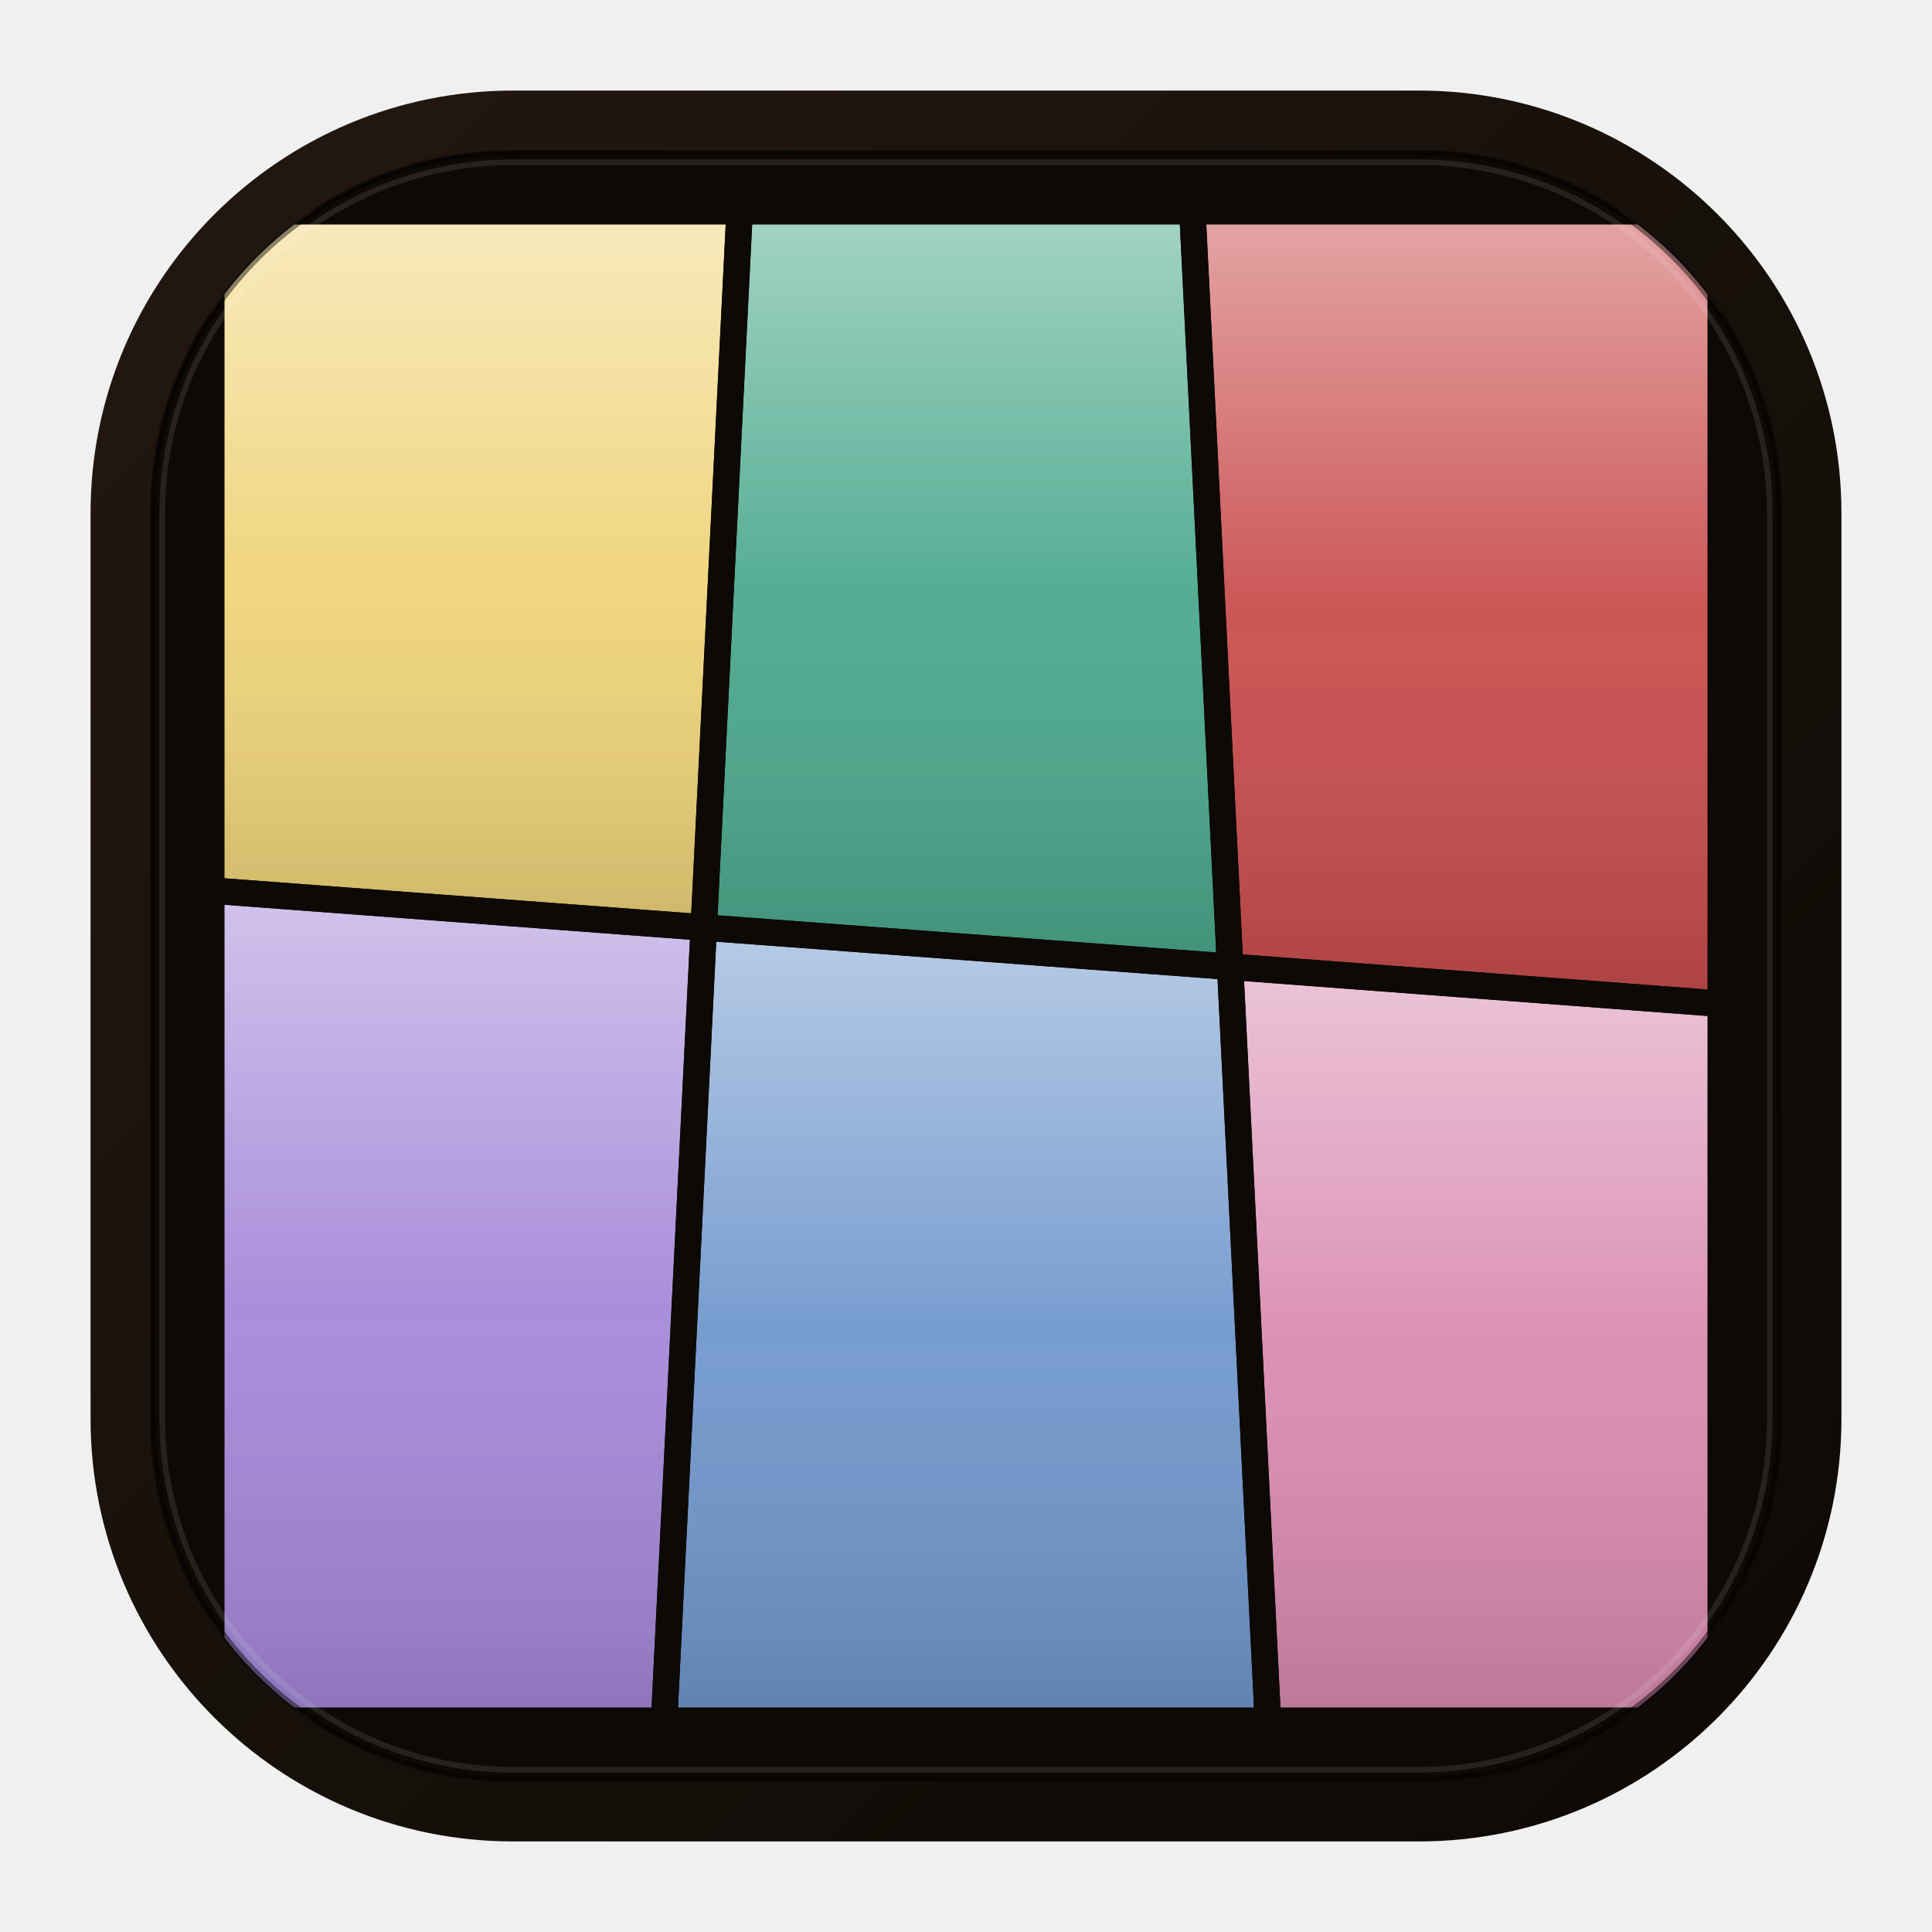
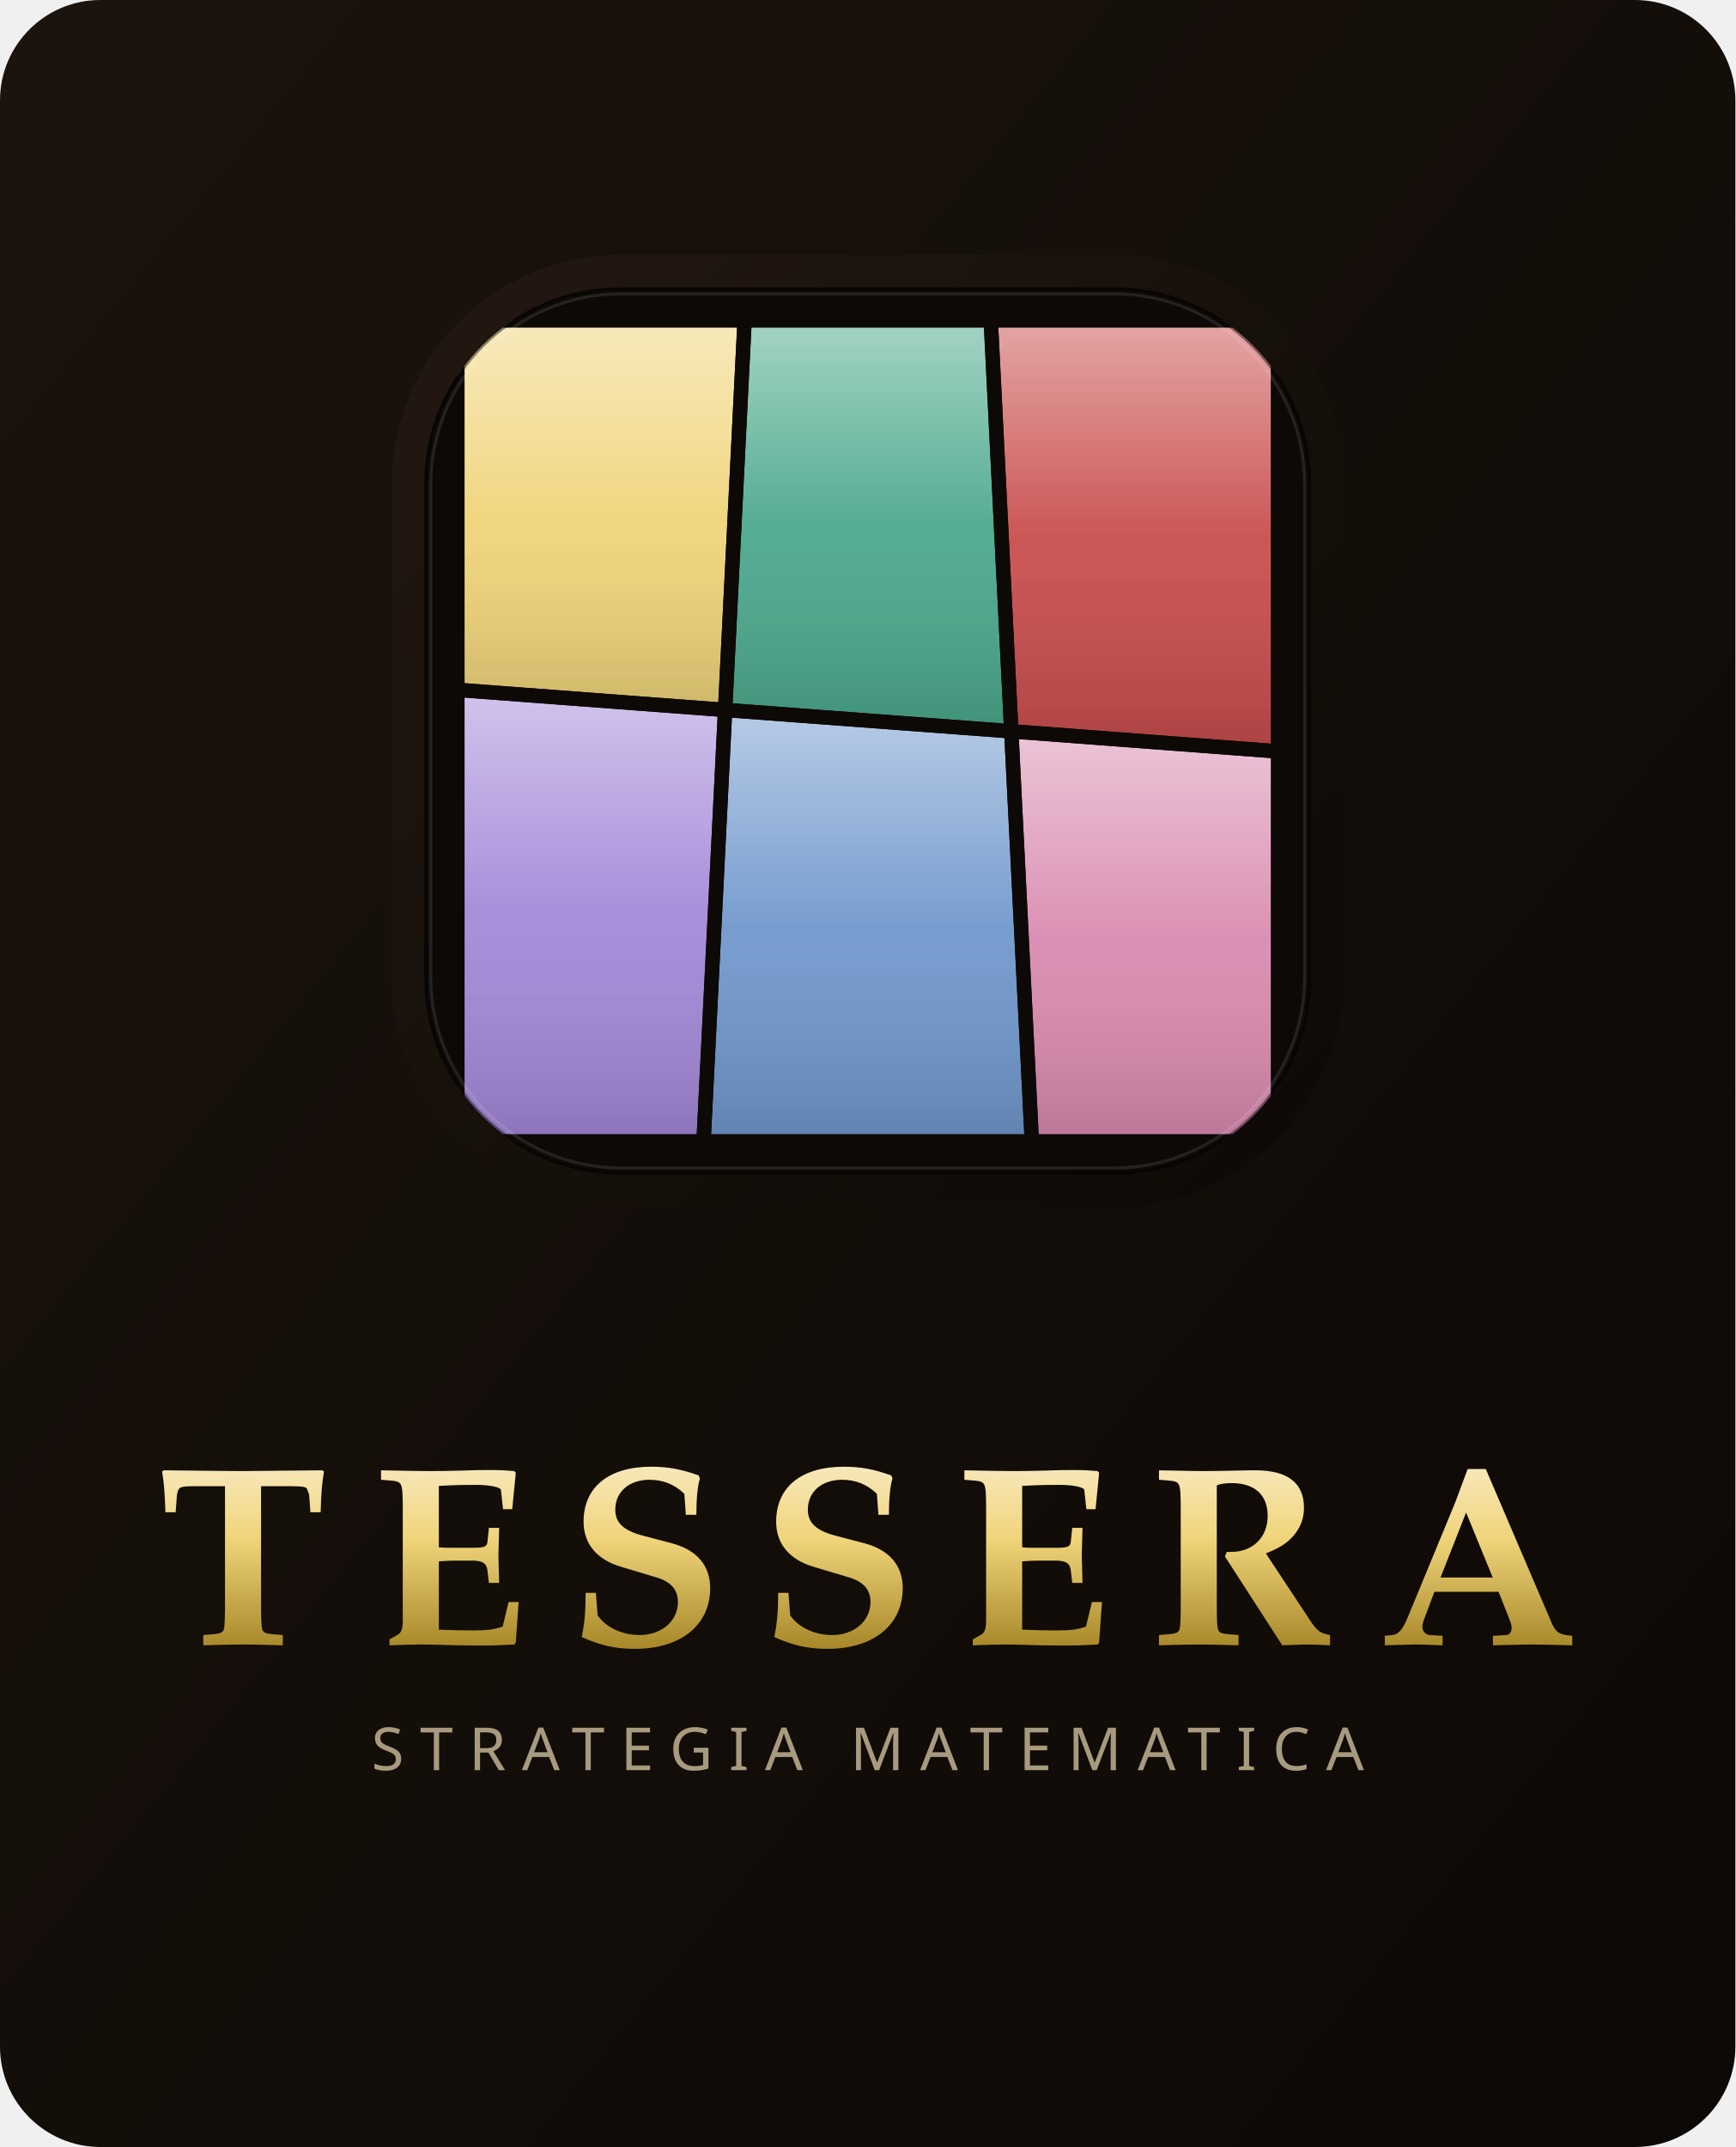
- <svg xmlns="http://www.w3.org/2000/svg" width="512" height="512" viewBox="0 0 512 512">
+ <svg xmlns="http://www.w3.org/2000/svg" width="760" height="940" viewBox="0 0 760 940">
  <defs>
-     <clipPath id="round">
-       <rect x="40" y="40" width="432" height="432" rx="96" />
-     </clipPath>
-     <linearGradient id="sheen" x1="0" y1="0" x2="0" y2="1">
-       <stop offset="0" stop-color="#ffffff" stop-opacity="0.5" />
-       <stop offset="0.5" stop-color="#ffffff" stop-opacity="0.06" />
-       <stop offset="1" stop-color="#000000" stop-opacity="0.14" />
+     <linearGradient id="word" gradientUnits="userSpaceOnUse" x1="0" y1="628" x2="0" y2="730">
+       <stop offset="0" stop-color="#fbf1d6" />
+       <stop offset="0.45" stop-color="#f0d47a" />
+       <stop offset="1" stop-color="#9a7a1a" />
    </linearGradient>
-     <linearGradient id="bg" x1="0" y1="0" x2="1" y2="1">
-       <stop offset="0" stop-color="#241811" />
-       <stop offset="0.55" stop-color="#16100a" />
+     <linearGradient id="pageBg" x1="0" y1="0" x2="1" y2="1">
+       <stop offset="0" stop-color="#1b130d" />
      <stop offset="1" stop-color="#0d0906" />
    </linearGradient>
  </defs>
-   <rect x="24" y="24" width="464" height="464" rx="112" fill="url(#bg)" />
-   <g clip-path="url(#round)">
-     <rect x="40" y="40" width="432" height="432" fill="#0d0906" />
-     <polygon points="56.0,56.0 196.0,56.0 186.5,245.8 56.0,236.0" fill="#f0d47a" />
-     <polygon points="56.0,56.0 196.0,56.0 186.5,245.8 56.0,236.0" fill="url(#sheen)" />
-     <polygon points="196.0,56.0 316.0,56.0 326.0,256.2 186.5,245.8" fill="#4aa88c" />
-     <polygon points="196.0,56.0 316.0,56.0 326.0,256.2 186.5,245.8" fill="url(#sheen)" />
-     <polygon points="316.0,56.0 456.0,56.0 456.0,266.0 326.0,256.2" fill="#c94c4c" />
-     <polygon points="316.0,56.0 456.0,56.0 456.0,266.0 326.0,256.2" fill="url(#sheen)" />
-     <polygon points="56.0,236.0 186.5,245.8 176.0,456.0 56.0,456.0" fill="#a487d8" />
-     <polygon points="56.0,236.0 186.5,245.8 176.0,456.0 56.0,456.0" fill="url(#sheen)" />
-     <polygon points="186.5,245.8 326.0,256.2 336.0,456.0 176.0,456.0" fill="#6f97cc" />
-     <polygon points="186.5,245.8 326.0,256.2 336.0,456.0 176.0,456.0" fill="url(#sheen)" />
-     <polygon points="326.0,256.2 456.0,266.0 456.0,456.0 336.0,456.0" fill="#d98ab0" />
-     <polygon points="326.0,256.2 456.0,266.0 456.0,456.0 336.0,456.0" fill="url(#sheen)" />
-     <polygon points="56.0,56.0 196.0,56.0 186.5,245.8 56.0,236.0" fill="none" stroke="#0d0906" stroke-width="7" stroke-linejoin="round" />
-     <polygon points="196.0,56.0 316.0,56.0 326.0,256.2 186.5,245.8" fill="none" stroke="#0d0906" stroke-width="7" stroke-linejoin="round" />
-     <polygon points="316.0,56.0 456.0,56.0 456.0,266.0 326.0,256.2" fill="none" stroke="#0d0906" stroke-width="7" stroke-linejoin="round" />
-     <polygon points="56.0,236.0 186.5,245.8 176.0,456.0 56.0,456.0" fill="none" stroke="#0d0906" stroke-width="7" stroke-linejoin="round" />
-     <polygon points="186.5,245.8 326.0,256.2 336.0,456.0 176.0,456.0" fill="none" stroke="#0d0906" stroke-width="7" stroke-linejoin="round" />
-     <polygon points="326.0,256.2 456.0,266.0 456.0,456.0 336.0,456.0" fill="none" stroke="#0d0906" stroke-width="7" stroke-linejoin="round" />
+   <rect width="760" height="940" rx="44" fill="url(#pageBg)" />
+   <g transform="translate(150.0,90) scale(0.8984375)">
+     <defs>
+       <clipPath id="round">
+         <rect x="40" y="40" width="432" height="432" rx="96" />
+       </clipPath>
+       <linearGradient id="sheen" x1="0" y1="0" x2="0" y2="1">
+         <stop offset="0" stop-color="#ffffff" stop-opacity="0.5" />
+         <stop offset="0.5" stop-color="#ffffff" stop-opacity="0.06" />
+         <stop offset="1" stop-color="#000000" stop-opacity="0.14" />
+       </linearGradient>
+       <linearGradient id="bg" x1="0" y1="0" x2="1" y2="1">
+         <stop offset="0" stop-color="#241811" />
+         <stop offset="0.55" stop-color="#16100a" />
+         <stop offset="1" stop-color="#0d0906" />
+       </linearGradient>
+     </defs>
+     <rect x="24" y="24" width="464" height="464" rx="112" fill="url(#bg)" />
+     <g clip-path="url(#round)">
+       <rect x="40" y="40" width="432" height="432" fill="#0d0906" />
+       <polygon points="56.0,56.0 196.0,56.0 186.5,245.8 56.0,236.0" fill="#f0d47a" />
+       <polygon points="56.0,56.0 196.0,56.0 186.5,245.8 56.0,236.0" fill="url(#sheen)" />
+       <polygon points="196.0,56.0 316.0,56.0 326.0,256.2 186.5,245.8" fill="#4aa88c" />
+       <polygon points="196.0,56.0 316.0,56.0 326.0,256.2 186.5,245.8" fill="url(#sheen)" />
+       <polygon points="316.0,56.0 456.0,56.0 456.0,266.0 326.0,256.2" fill="#c94c4c" />
+       <polygon points="316.0,56.0 456.0,56.0 456.0,266.0 326.0,256.2" fill="url(#sheen)" />
+       <polygon points="56.0,236.0 186.5,245.8 176.0,456.0 56.0,456.0" fill="#a487d8" />
+       <polygon points="56.0,236.0 186.5,245.8 176.0,456.0 56.0,456.0" fill="url(#sheen)" />
+       <polygon points="186.5,245.8 326.0,256.2 336.0,456.0 176.0,456.0" fill="#6f97cc" />
+       <polygon points="186.5,245.8 326.0,256.2 336.0,456.0 176.0,456.0" fill="url(#sheen)" />
+       <polygon points="326.0,256.2 456.0,266.0 456.0,456.0 336.0,456.0" fill="#d98ab0" />
+       <polygon points="326.0,256.2 456.0,266.0 456.0,456.0 336.0,456.0" fill="url(#sheen)" />
+       <polygon points="56.0,56.0 196.0,56.0 186.5,245.8 56.0,236.0" fill="none" stroke="#0d0906" stroke-width="7" stroke-linejoin="round" />
+       <polygon points="196.0,56.0 316.0,56.0 326.0,256.2 186.5,245.8" fill="none" stroke="#0d0906" stroke-width="7" stroke-linejoin="round" />
+       <polygon points="316.0,56.0 456.0,56.0 456.0,266.0 326.0,256.2" fill="none" stroke="#0d0906" stroke-width="7" stroke-linejoin="round" />
+       <polygon points="56.0,236.0 186.5,245.8 176.0,456.0 56.0,456.0" fill="none" stroke="#0d0906" stroke-width="7" stroke-linejoin="round" />
+       <polygon points="186.5,245.8 326.0,256.2 336.0,456.0 176.0,456.0" fill="none" stroke="#0d0906" stroke-width="7" stroke-linejoin="round" />
+       <polygon points="326.0,256.2 456.0,266.0 456.0,456.0 336.0,456.0" fill="none" stroke="#0d0906" stroke-width="7" stroke-linejoin="round" />
+     </g>
+     <rect x="40.5" y="40.5" width="431" height="431" rx="95" fill="none" stroke="#000" stroke-opacity="0.45" stroke-width="1.5" />
+     <rect x="43" y="43" width="426" height="426" rx="93" fill="none" stroke="#ffffff" stroke-opacity="0.10" stroke-width="1.5" />
  </g>
-   <rect x="40.5" y="40.5" width="431" height="431" rx="95" fill="none" stroke="#000" stroke-opacity="0.45" stroke-width="1.5" />
-   <rect x="43" y="43" width="426" height="426" rx="93" fill="none" stroke="#ffffff" stroke-opacity="0.10" stroke-width="1.5" />
+   <text x="380.0" y="720" font-family="ui-serif, 'Iowan Old Style', 'Palatino Linotype', Palatino, Georgia, serif" font-size="112" font-weight="600" letter-spacing="16.8" fill="url(#word)" text-anchor="middle">TESSERA</text>
+   <text x="380.0" y="775" font-family="ui-sans-serif, system-ui, sans-serif" font-size="26" letter-spacing="7" fill="#a89a7e" text-anchor="middle">STRATEGIA MATEMATICA</text>
</svg>
